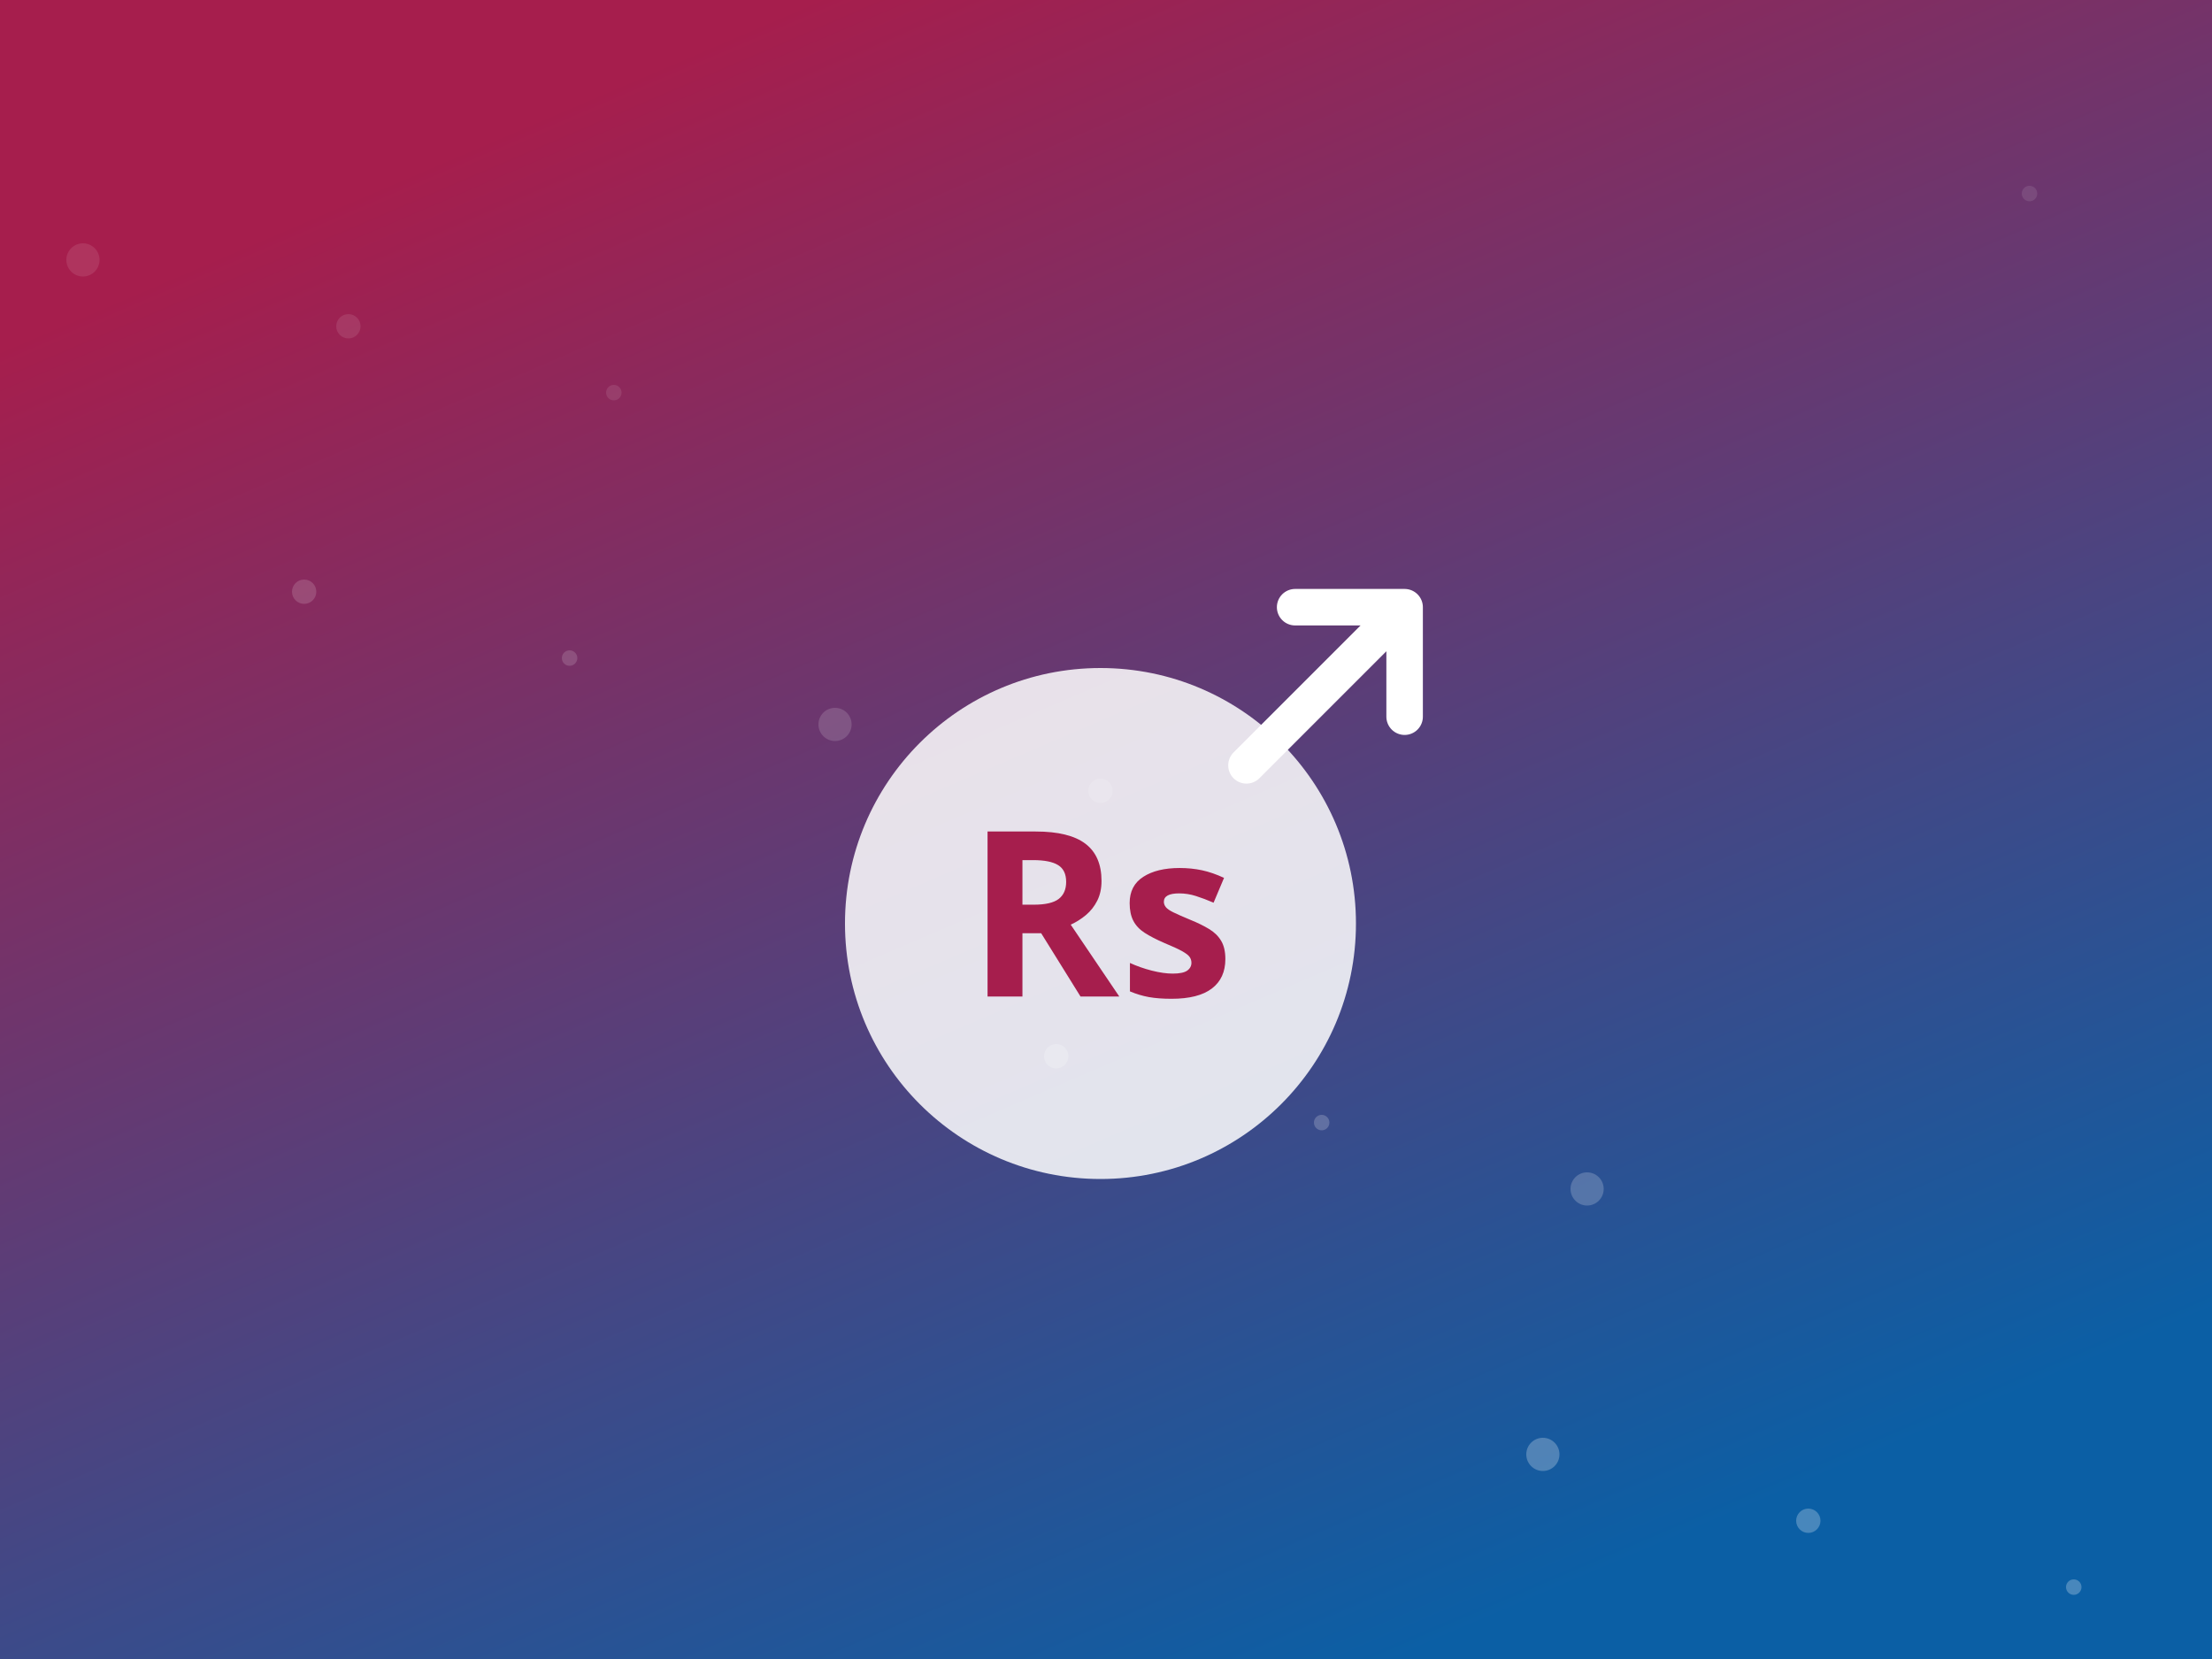
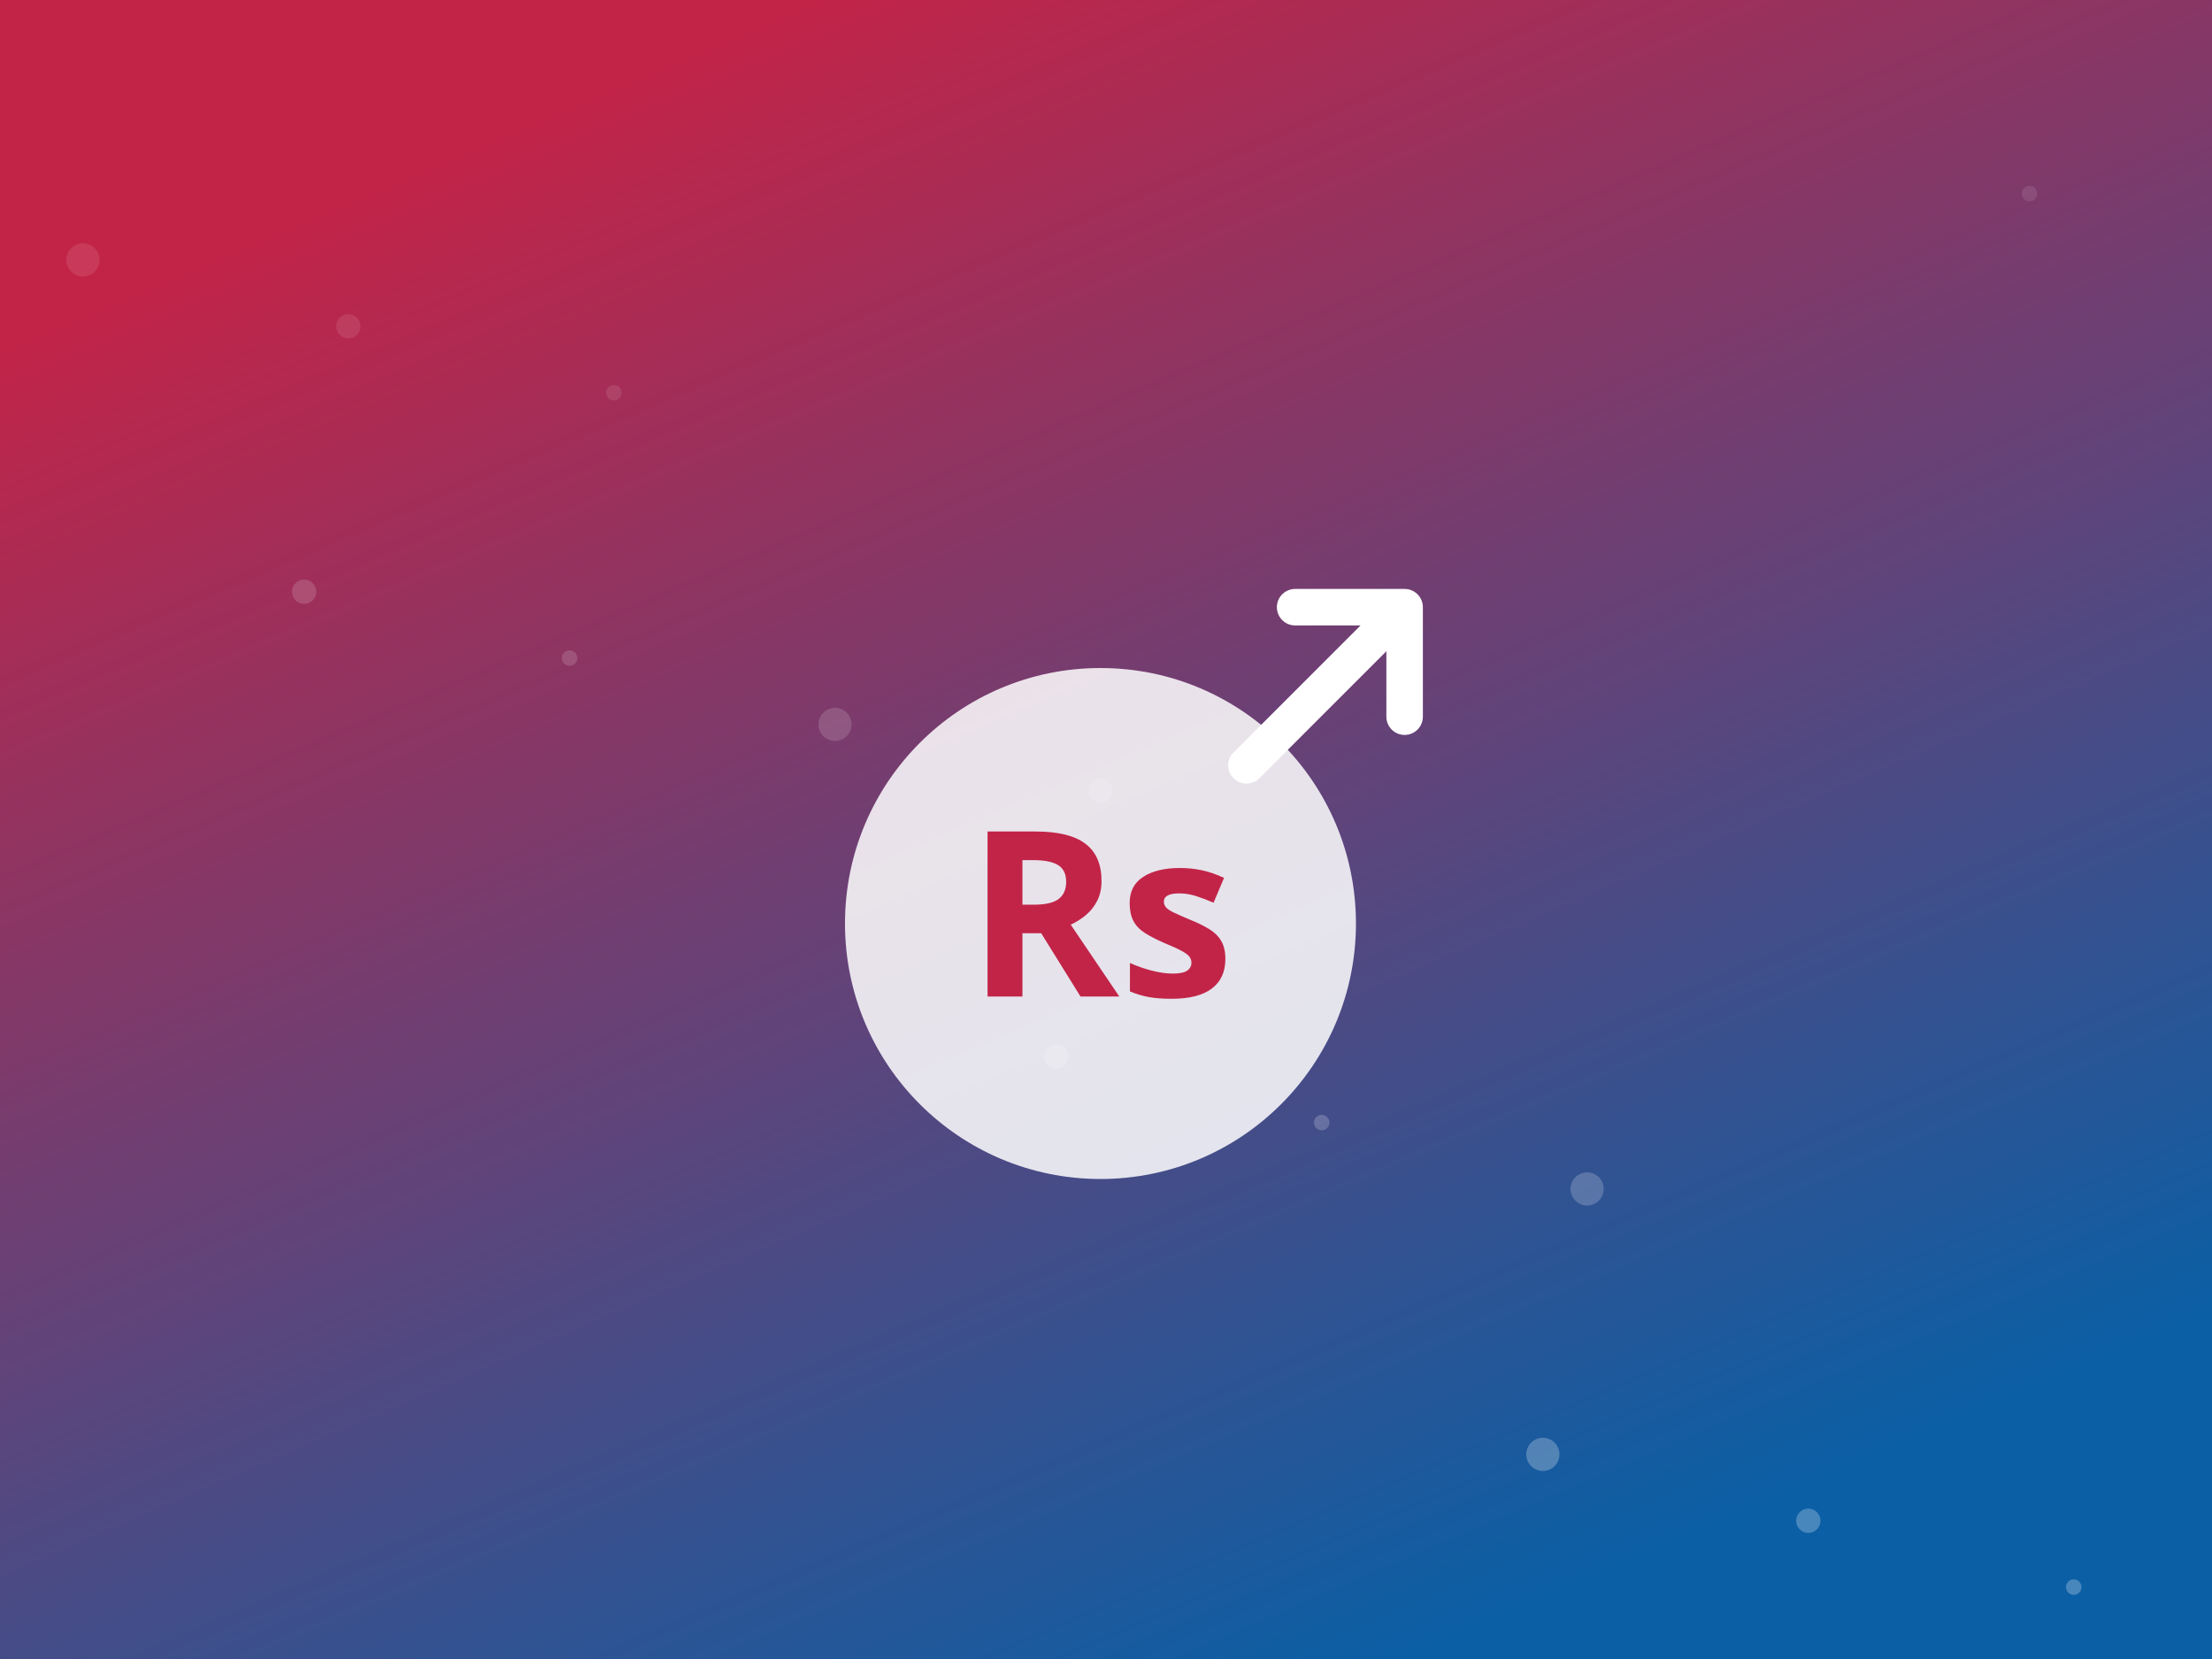
<svg xmlns="http://www.w3.org/2000/svg" viewBox="0 0 400 300" width="400" height="300">
  <defs>
    <linearGradient id="g_illus-initiative-economic" x1="25%" y1="6.699%" x2="75.0%" y2="93.301%">
-       <stop offset="0%" stop-color="#A61E4D" />
+       <stop offset="0%" stop-color="#C22448" />
      <stop offset="100%" stop-color="#0B5FA5" />
    </linearGradient>
  </defs>
  <rect width="400" height="300" fill="url(#g_illus-initiative-economic)" />
  <circle cx="111" cy="71" r="1.4" fill="#FFFFFF" opacity="0.10" />
  <circle cx="199" cy="143" r="2.2" fill="#FFFFFF" opacity="0.15" />
  <circle cx="287" cy="215" r="3.0" fill="#FFFFFF" opacity="0.20" />
  <circle cx="375" cy="287" r="1.4" fill="#FFFFFF" opacity="0.25" />
  <circle cx="63" cy="59" r="2.2" fill="#FFFFFF" opacity="0.10" />
  <circle cx="151" cy="131" r="3.0" fill="#FFFFFF" opacity="0.15" />
  <circle cx="239" cy="203" r="1.4" fill="#FFFFFF" opacity="0.20" />
  <circle cx="327" cy="275" r="2.2" fill="#FFFFFF" opacity="0.25" />
  <circle cx="15" cy="47" r="3.0" fill="#FFFFFF" opacity="0.10" />
  <circle cx="103" cy="119" r="1.4" fill="#FFFFFF" opacity="0.15" />
  <circle cx="191" cy="191" r="2.2" fill="#FFFFFF" opacity="0.20" />
  <circle cx="279" cy="263" r="3.0" fill="#FFFFFF" opacity="0.25" />
  <circle cx="367" cy="35" r="1.4" fill="#FFFFFF" opacity="0.10" />
  <circle cx="55" cy="107" r="2.2" fill="#FFFFFF" opacity="0.15" />
  <g transform="translate(144.0,90.0) scale(1.1)">
    <circle cx="50" cy="70" r="42" fill="#FFFFFF" opacity="0.85" />
-     <text x="50" y="82" font-size="38" text-anchor="middle" font-family="Poppins, sans-serif" font-weight="700" fill="#A61E4D">Rs</text>
+     <text x="50" y="82" font-size="38" text-anchor="middle" font-family="Poppins, sans-serif" font-weight="700" fill="#C22448">Rs</text>
    <path d="M74 44 L100 18 M100 18 H82 M100 18 V36" stroke="#FFFFFF" stroke-width="6" fill="none" stroke-linecap="round" stroke-linejoin="round" />
  </g>
</svg>
